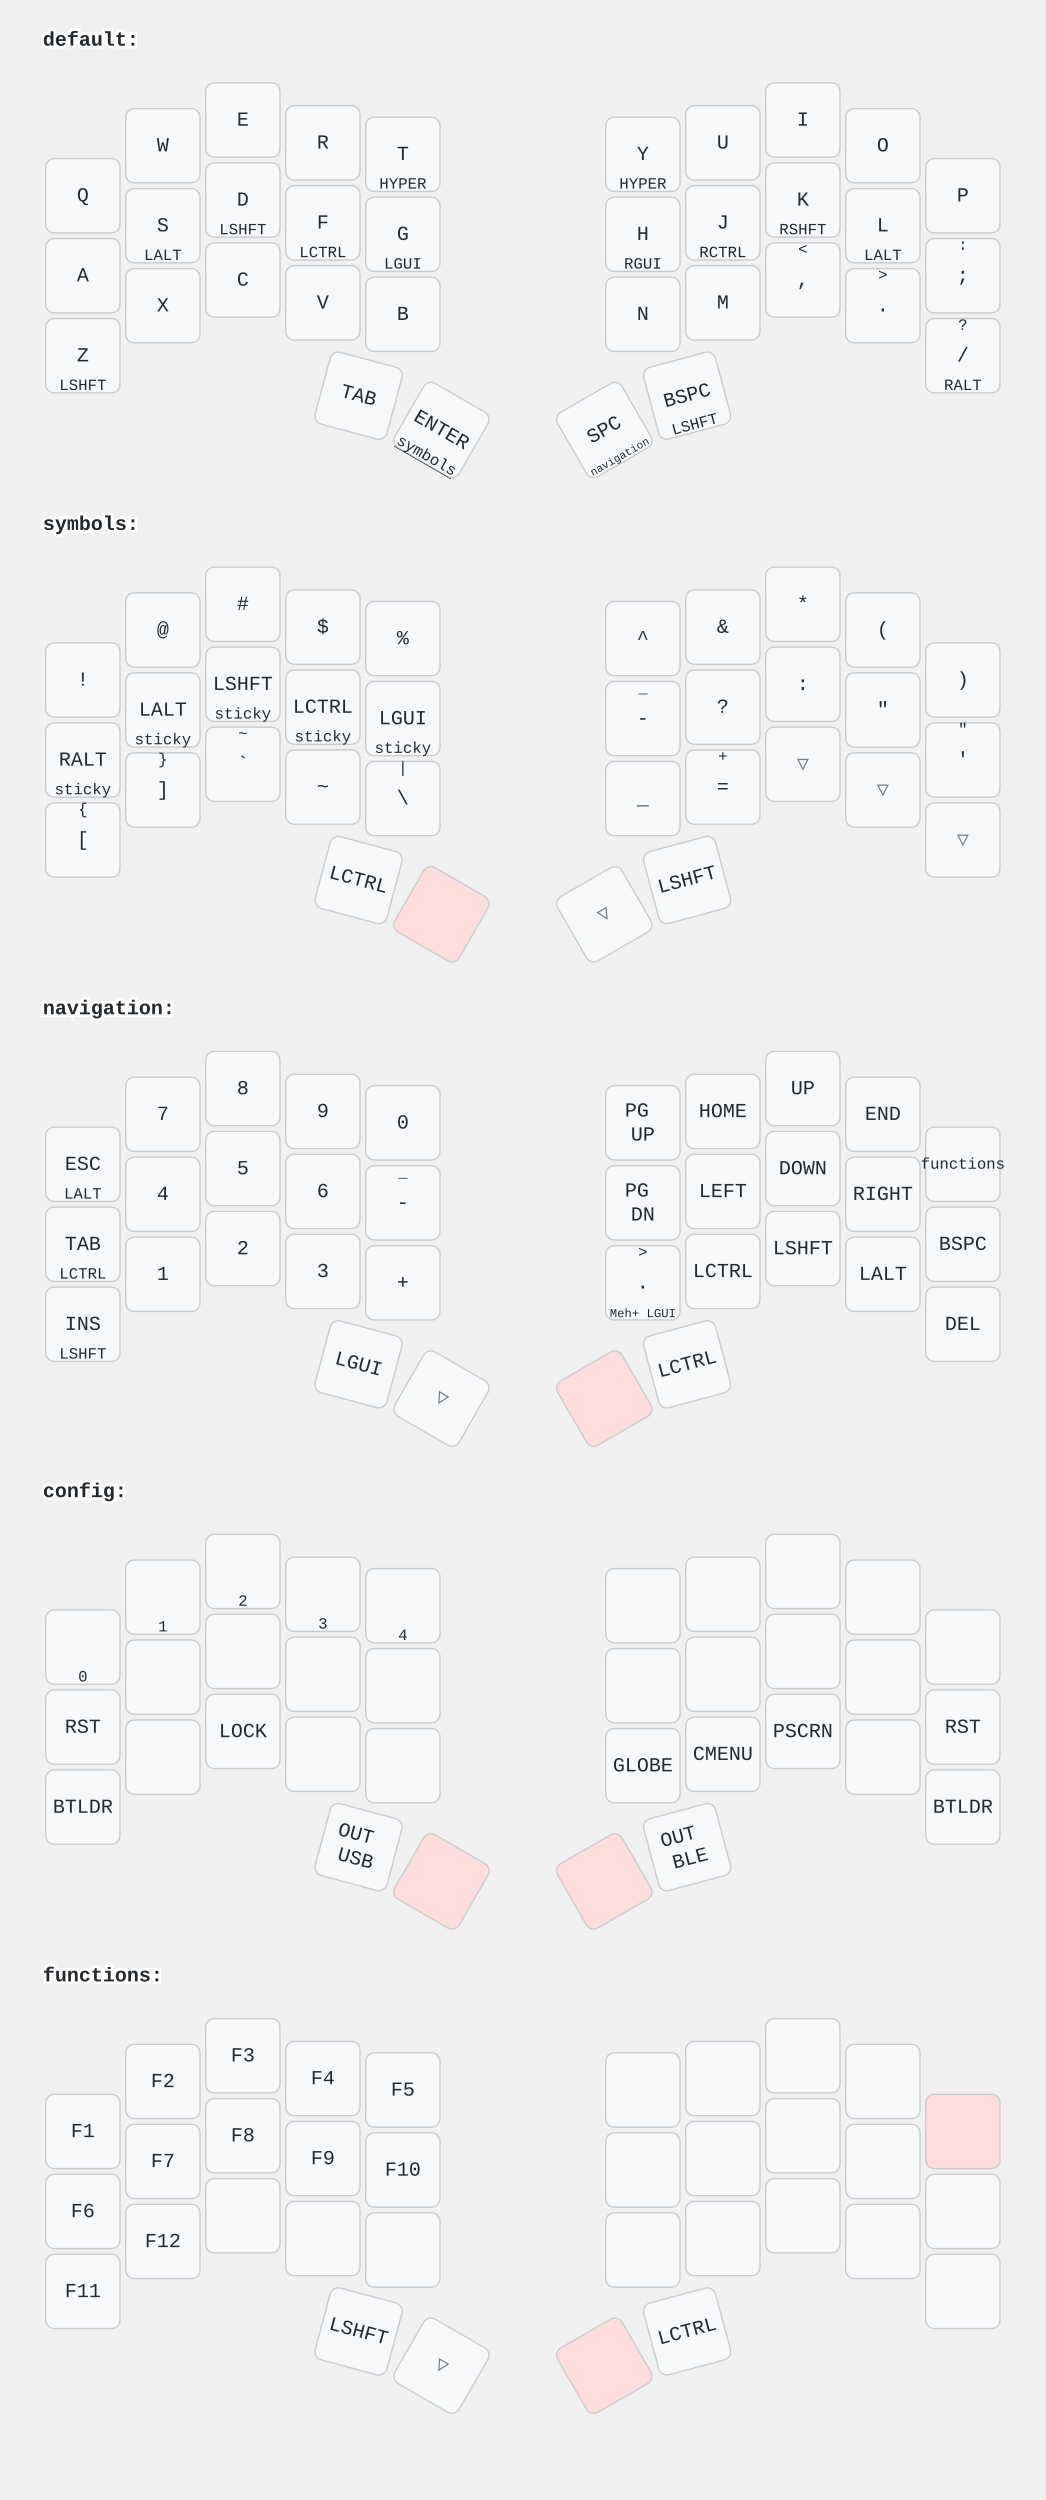
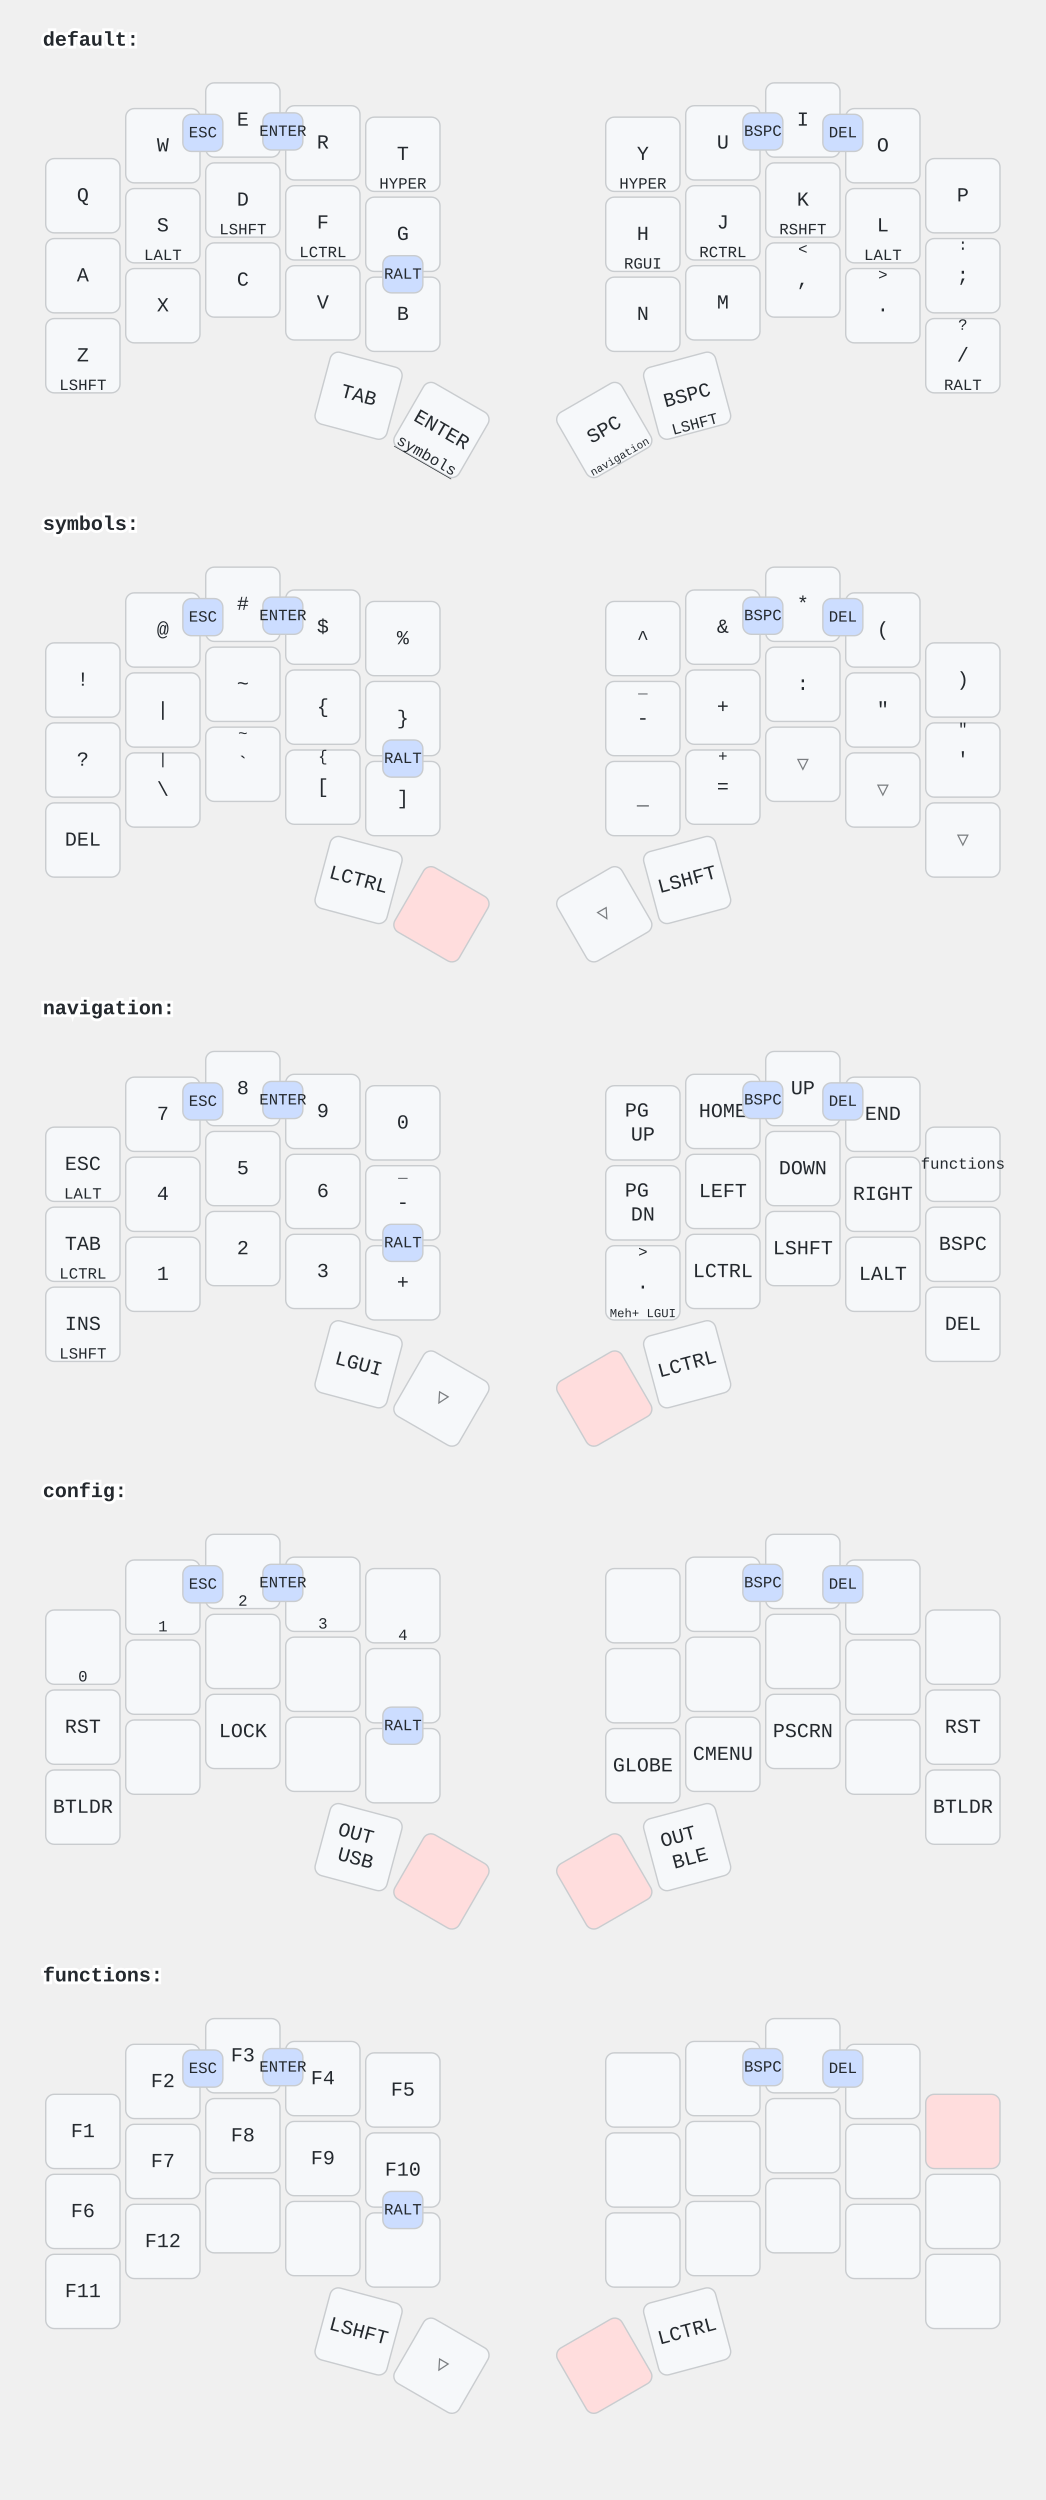
<svg xmlns="http://www.w3.org/2000/svg" xmlns:xlink="http://www.w3.org/1999/xlink" width="732" height="1750" viewBox="0 0 732 1750" class="keymap">
  <defs>/* start glyphs */
<svg id="mdi:bluetooth-connect">
      <svg id="mdi-bluetooth-connect" viewBox="0 0 24 24">
        <path d="M19,10L17,12L19,14L21,12M14.88,16.29L13,18.17V14.41M13,5.83L14.88,7.71L13,9.58M17.71,7.71L12,2H11V9.58L6.41,5L5,6.41L10.59,12L5,17.58L6.41,19L11,14.41V22H12L17.71,16.29L13.41,12M7,12L5,10L3,12L5,14L7,12Z" />
      </svg>
    </svg>
    <svg id="mdi:bluetooth-off">
      <svg id="mdi-bluetooth-off" viewBox="0 0 24 24">
        <path d="M13,5.83L14.88,7.71L13.28,9.31L14.69,10.72L17.71,7.7L12,2H11V7.03L13,9.03M5.41,4L4,5.41L10.59,12L5,17.59L6.41,19L11,14.41V22H12L16.29,17.71L18.59,20L20,18.59M13,18.17V14.41L14.88,16.29" />
      </svg>
    </svg>
    <svg id="mdi:brightness-5">
      <svg id="mdi-brightness-5" viewBox="0 0 24 24">
        <path d="M12,18A6,6 0 0,1 6,12A6,6 0 0,1 12,6A6,6 0 0,1 18,12A6,6 0 0,1 12,18M20,15.31L23.31,12L20,8.69V4H15.31L12,0.69L8.69,4H4V8.69L0.69,12L4,15.31V20H8.69L12,23.31L15.31,20H20V15.31Z" />
      </svg>
    </svg>
    <svg id="mdi:brightness-7">
      <svg id="mdi-brightness-7" viewBox="0 0 24 24">
        <path d="M12,8A4,4 0 0,0 8,12A4,4 0 0,0 12,16A4,4 0 0,0 16,12A4,4 0 0,0 12,8M12,18A6,6 0 0,1 6,12A6,6 0 0,1 12,6A6,6 0 0,1 18,12A6,6 0 0,1 12,18M20,8.69V4H15.31L12,0.69L8.69,4H4V8.69L0.69,12L4,15.31V20H8.69L12,23.31L15.31,20H20V15.31L23.31,12L20,8.69Z" />
      </svg>
    </svg>
    <svg id="mdi:play-pause">
      <svg id="mdi-play-pause" viewBox="0 0 24 24">
        <path d="M3,5V19L11,12M13,19H16V5H13M18,5V19H21V5" />
      </svg>
    </svg>
    <svg id="mdi:skip-next">
      <svg id="mdi-skip-next" viewBox="0 0 24 24">
        <path d="M16,18H18V6H16M6,18L14.5,12L6,6V18Z" />
      </svg>
    </svg>
    <svg id="mdi:skip-previous">
      <svg id="mdi-skip-previous" viewBox="0 0 24 24">
        <path d="M6,18V6H8V18H6M9.5,12L18,6V18L9.5,12Z" />
      </svg>
    </svg>
    <svg id="mdi:volume-high">
      <svg id="mdi-volume-high" viewBox="0 0 24 24">
        <path d="M14,3.23V5.29C16.89,6.15 19,8.83 19,12C19,15.17 16.89,17.84 14,18.7V20.77C18,19.86 21,16.28 21,12C21,7.72 18,4.14 14,3.23M16.5,12C16.5,10.23 15.5,8.71 14,7.97V16C15.5,15.29 16.5,13.76 16.5,12M3,9V15H7L12,20V4L7,9H3Z" />
      </svg>
    </svg>
    <svg id="mdi:volume-low">
      <svg id="mdi-volume-low" viewBox="0 0 24 24">
        <path d="M7,9V15H11L16,20V4L11,9H7Z" />
      </svg>
    </svg>
    <svg id="mdi:volume-off">
      <svg id="mdi-volume-off" viewBox="0 0 24 24">
        <path d="M12,4L9.91,6.09L12,8.18M4.27,3L3,4.27L7.73,9H3V15H7L12,20V13.27L16.25,17.53C15.58,18.04 14.83,18.46 14,18.7V20.77C15.38,20.45 16.63,19.82 17.68,18.96L19.73,21L21,19.73L12,10.73M19,12C19,12.94 18.8,13.82 18.46,14.64L19.97,16.15C20.62,14.91 21,13.5 21,12C21,7.72 18,4.14 14,3.23V5.29C16.89,6.15 19,8.83 19,12M16.5,12C16.5,10.23 15.5,8.71 14,7.97V10.18L16.45,12.63C16.5,12.43 16.5,12.21 16.5,12Z" />
      </svg>
    </svg>
  </defs>/* end glyphs */
<style>/* inherit to force styles through use tags */
svg path {
    fill: inherit;
}

/* font and background color specifications */
svg.keymap {
    font-family: SFMono-Regular,Consolas,Liberation Mono,Menlo,monospace;
    font-size: 14px;
    font-kerning: normal;
    text-rendering: optimizeLegibility;
    fill: #24292e;
}

/* default key styling */
rect.key {
    fill: #f6f8fa;
}

rect.key, rect.combo {
    stroke: #c9cccf;
    stroke-width: 1;
}

/* default key side styling, only used is draw_key_sides is set */
rect.side {
    filter: brightness(90%);
}

/* color accent for combo boxes */
rect.combo, rect.combo-separate {
    fill: #cdf;
}

/* color accent for held keys */
rect.held, rect.combo.held {
    fill: #fdd;
}

/* color accent for ghost (optional) keys */
rect.ghost, rect.combo.ghost {
    stroke-dasharray: 4, 4;
    stroke-width: 2;
}

text {
    text-anchor: middle;
    dominant-baseline: middle;
}

/* styling for layer labels */
text.label {
    font-weight: bold;
    text-anchor: start;
    stroke: white;
    stroke-width: 4;
    paint-order: stroke;
}

/* styling for optional footer */
text.footer {
    text-anchor: end;
    dominant-baseline: auto;
    stroke: white;
    stroke-width: 4;
    paint-order: stroke;
}

/* styling for combo tap, and key hold/shifted label text */
text.combo, text.hold, text.shifted {
    font-size: 11px;
}

text.hold {
    text-anchor: middle;
    dominant-baseline: auto;
}

text.shifted {
    text-anchor: middle;
    dominant-baseline: hanging;
}

text.layer-activator {
    text-decoration: underline;
}

/* styling for hold/shifted label text in combo box */
text.combo.hold, text.combo.shifted {
    font-size: 8px;
}

/* lighter symbol for transparent keys */
text.trans {
    fill: #7b7e81;
}

/* styling for combo dendrons */
path.combo {
    stroke-width: 1;
    stroke: gray;
    fill: none;
}

/* Start Tabler Icons Cleanup */
/* cannot use height/width with glyphs */
.icon-tabler &gt; path {
    fill: inherit;
    stroke: inherit;
    stroke-width: 2;
}
/* hide tabler's default box */
.icon-tabler &gt; path[stroke="none"][fill="none"] {
    visibility: hidden;
}
/* End Tabler Icons Cleanup */
</style>
  <g transform="translate(30, 0)" class="layer-default">
    <text x="0" y="28" class="label" id="default">default:</text>
    <g transform="translate(0, 56)">
      <g transform="translate(28, 81)" class="key keypos-0">
        <rect rx="6" ry="6" x="-26" y="-26" width="52" height="52" class="key" />
        <text x="0" y="0" class="key tap">Q</text>
      </g>
      <g transform="translate(84, 46)" class="key keypos-1">
        <rect rx="6" ry="6" x="-26" y="-26" width="52" height="52" class="key" />
        <text x="0" y="0" class="key tap">W</text>
      </g>
      <g transform="translate(140, 28)" class="key keypos-2">
        <rect rx="6" ry="6" x="-26" y="-26" width="52" height="52" class="key" />
        <text x="0" y="0" class="key tap">E</text>
      </g>
      <g transform="translate(196, 44)" class="key keypos-3">
        <rect rx="6" ry="6" x="-26" y="-26" width="52" height="52" class="key" />
        <text x="0" y="0" class="key tap">R</text>
      </g>
      <g transform="translate(252, 52)" class="key keypos-4">
        <rect rx="6" ry="6" x="-26" y="-26" width="52" height="52" class="key" />
        <text x="0" y="0" class="key tap">T</text>
        <text x="0" y="24" class="key hold">HYPER</text>
      </g>
      <g transform="translate(420, 52)" class="key keypos-5">
        <rect rx="6" ry="6" x="-26" y="-26" width="52" height="52" class="key" />
        <text x="0" y="0" class="key tap">Y</text>
        <text x="0" y="24" class="key hold">HYPER</text>
      </g>
      <g transform="translate(476, 44)" class="key keypos-6">
        <rect rx="6" ry="6" x="-26" y="-26" width="52" height="52" class="key" />
        <text x="0" y="0" class="key tap">U</text>
      </g>
      <g transform="translate(532, 28)" class="key keypos-7">
        <rect rx="6" ry="6" x="-26" y="-26" width="52" height="52" class="key" />
        <text x="0" y="0" class="key tap">I</text>
      </g>
      <g transform="translate(588, 46)" class="key keypos-8">
        <rect rx="6" ry="6" x="-26" y="-26" width="52" height="52" class="key" />
        <text x="0" y="0" class="key tap">O</text>
      </g>
      <g transform="translate(644, 81)" class="key keypos-9">
        <rect rx="6" ry="6" x="-26" y="-26" width="52" height="52" class="key" />
        <text x="0" y="0" class="key tap">P</text>
      </g>
      <g transform="translate(28, 137)" class="key keypos-10">
        <rect rx="6" ry="6" x="-26" y="-26" width="52" height="52" class="key" />
        <text x="0" y="0" class="key tap">A</text>
      </g>
      <g transform="translate(84, 102)" class="key keypos-11">
        <rect rx="6" ry="6" x="-26" y="-26" width="52" height="52" class="key" />
        <text x="0" y="0" class="key tap">S</text>
        <text x="0" y="24" class="key hold">LALT</text>
      </g>
      <g transform="translate(140, 84)" class="key keypos-12">
        <rect rx="6" ry="6" x="-26" y="-26" width="52" height="52" class="key" />
        <text x="0" y="0" class="key tap">D</text>
        <text x="0" y="24" class="key hold">LSHFT</text>
      </g>
      <g transform="translate(196, 100)" class="key keypos-13">
        <rect rx="6" ry="6" x="-26" y="-26" width="52" height="52" class="key" />
        <text x="0" y="0" class="key tap">F</text>
        <text x="0" y="24" class="key hold">LCTRL</text>
      </g>
      <g transform="translate(252, 108)" class="key keypos-14">
        <rect rx="6" ry="6" x="-26" y="-26" width="52" height="52" class="key" />
        <text x="0" y="0" class="key tap">G</text>
        <text x="0" y="24" class="key hold">LGUI</text>
      </g>
      <g transform="translate(420, 108)" class="key keypos-15">
        <rect rx="6" ry="6" x="-26" y="-26" width="52" height="52" class="key" />
        <text x="0" y="0" class="key tap">H</text>
        <text x="0" y="24" class="key hold">RGUI</text>
      </g>
      <g transform="translate(476, 100)" class="key keypos-16">
        <rect rx="6" ry="6" x="-26" y="-26" width="52" height="52" class="key" />
        <text x="0" y="0" class="key tap">J</text>
        <text x="0" y="24" class="key hold">RCTRL</text>
      </g>
      <g transform="translate(532, 84)" class="key keypos-17">
        <rect rx="6" ry="6" x="-26" y="-26" width="52" height="52" class="key" />
        <text x="0" y="0" class="key tap">K</text>
        <text x="0" y="24" class="key hold">RSHFT</text>
      </g>
      <g transform="translate(588, 102)" class="key keypos-18">
        <rect rx="6" ry="6" x="-26" y="-26" width="52" height="52" class="key" />
        <text x="0" y="0" class="key tap">L</text>
        <text x="0" y="24" class="key hold">LALT</text>
      </g>
      <g transform="translate(644, 137)" class="key keypos-19">
        <rect rx="6" ry="6" x="-26" y="-26" width="52" height="52" class="key" />
        <text x="0" y="0" class="key tap">;</text>
        <text x="0" y="-24" class="key shifted">:</text>
      </g>
      <g transform="translate(28, 193)" class="key keypos-20">
        <rect rx="6" ry="6" x="-26" y="-26" width="52" height="52" class="key" />
        <text x="0" y="0" class="key tap">Z</text>
        <text x="0" y="24" class="key hold">LSHFT</text>
      </g>
      <g transform="translate(84, 158)" class="key keypos-21">
        <rect rx="6" ry="6" x="-26" y="-26" width="52" height="52" class="key" />
        <text x="0" y="0" class="key tap">X</text>
      </g>
      <g transform="translate(140, 140)" class="key keypos-22">
        <rect rx="6" ry="6" x="-26" y="-26" width="52" height="52" class="key" />
        <text x="0" y="0" class="key tap">C</text>
      </g>
      <g transform="translate(196, 156)" class="key keypos-23">
        <rect rx="6" ry="6" x="-26" y="-26" width="52" height="52" class="key" />
        <text x="0" y="0" class="key tap">V</text>
      </g>
      <g transform="translate(252, 164)" class="key keypos-24">
        <rect rx="6" ry="6" x="-26" y="-26" width="52" height="52" class="key" />
        <text x="0" y="0" class="key tap">B</text>
      </g>
      <g transform="translate(420, 164)" class="key keypos-25">
        <rect rx="6" ry="6" x="-26" y="-26" width="52" height="52" class="key" />
        <text x="0" y="0" class="key tap">N</text>
      </g>
      <g transform="translate(476, 156)" class="key keypos-26">
        <rect rx="6" ry="6" x="-26" y="-26" width="52" height="52" class="key" />
        <text x="0" y="0" class="key tap">M</text>
      </g>
      <g transform="translate(532, 140)" class="key keypos-27">
        <rect rx="6" ry="6" x="-26" y="-26" width="52" height="52" class="key" />
        <text x="0" y="0" class="key tap">,</text>
        <text x="0" y="-24" class="key shifted">&lt;</text>
      </g>
      <g transform="translate(588, 158)" class="key keypos-28">
        <rect rx="6" ry="6" x="-26" y="-26" width="52" height="52" class="key" />
        <text x="0" y="0" class="key tap">.</text>
        <text x="0" y="-24" class="key shifted">&gt;</text>
      </g>
      <g transform="translate(644, 193)" class="key keypos-29">
        <rect rx="6" ry="6" x="-26" y="-26" width="52" height="52" class="key" />
        <text x="0" y="0" class="key tap">/</text>
        <text x="0" y="24" class="key hold">RALT</text>
        <text x="0" y="-24" class="key shifted">?</text>
      </g>
      <g transform="translate(221, 221) rotate(15.0)" class="key keypos-30">
        <rect rx="6" ry="6" x="-26" y="-26" width="52" height="52" class="key" />
        <text x="0" y="0" class="key tap">TAB</text>
      </g>
      <g transform="translate(279, 245) rotate(30.0)" class="key keypos-31">
        <rect rx="6" ry="6" x="-26" y="-26" width="52" height="52" class="key" />
        <text x="0" y="0" class="key tap">ENTER</text>
        <a href="#symbols">
          <text x="0" y="24" class="key hold layer-activator">symbols</text>
        </a>
      </g>
      <g transform="translate(393, 245) rotate(-30.0)" class="key keypos-32">
        <rect rx="6" ry="6" x="-26" y="-26" width="52" height="52" class="key" />
        <text x="0" y="0" class="key tap">SPC</text>
        <a href="#navigation">
          <text x="0" y="24" class="key hold layer-activator">
            <tspan style="font-size: 70%">navigation</tspan>
          </text>
        </a>
      </g>
      <g transform="translate(451, 221) rotate(-15.0)" class="key keypos-33">
        <rect rx="6" ry="6" x="-26" y="-26" width="52" height="52" class="key" />
        <text x="0" y="0" class="key tap">BSPC</text>
        <text x="0" y="24" class="key hold">LSHFT</text>
      </g>
+       <g class="combo combopos-0">
+         <rect rx="6" ry="6" x="98" y="24" width="28" height="26" class="combo" />
+         <text x="112" y="37" class="combo tap">ESC</text>
+       </g>
+       <g class="combo combopos-1">
+         <rect rx="6" ry="6" x="154" y="23" width="28" height="26" class="combo" />
+         <text x="168" y="36" class="combo tap">ENTER</text>
+       </g>
+       <g class="combo combopos-2">
+         <rect rx="6" ry="6" x="490" y="23" width="28" height="26" class="combo" />
+         <text x="504" y="36" class="combo tap">BSPC</text>
+       </g>
+       <g class="combo combopos-3">
+         <rect rx="6" ry="6" x="546" y="24" width="28" height="26" class="combo" />
+         <text x="560" y="37" class="combo tap">DEL</text>
+       </g>
+       <g class="combo combopos-4">
+         <rect rx="6" ry="6" x="238" y="123" width="28" height="26" class="combo" />
+         <text x="252" y="136" class="combo tap">RALT</text>
+       </g>
    </g>
  </g>
  <g transform="translate(30, 339)" class="layer-symbols">
    <text x="0" y="28" class="label" id="symbols">symbols:</text>
    <g transform="translate(0, 56)">
      <g transform="translate(28, 81)" class="key keypos-0">
        <rect rx="6" ry="6" x="-26" y="-26" width="52" height="52" class="key" />
        <text x="0" y="0" class="key tap">!</text>
      </g>
      <g transform="translate(84, 46)" class="key keypos-1">
        <rect rx="6" ry="6" x="-26" y="-26" width="52" height="52" class="key" />
        <text x="0" y="0" class="key tap">@</text>
      </g>
      <g transform="translate(140, 28)" class="key keypos-2">
        <rect rx="6" ry="6" x="-26" y="-26" width="52" height="52" class="key" />
        <text x="0" y="0" class="key tap">#</text>
      </g>
      <g transform="translate(196, 44)" class="key keypos-3">
        <rect rx="6" ry="6" x="-26" y="-26" width="52" height="52" class="key" />
        <text x="0" y="0" class="key tap">$</text>
      </g>
      <g transform="translate(252, 52)" class="key keypos-4">
        <rect rx="6" ry="6" x="-26" y="-26" width="52" height="52" class="key" />
        <text x="0" y="0" class="key tap">%</text>
      </g>
      <g transform="translate(420, 52)" class="key keypos-5">
        <rect rx="6" ry="6" x="-26" y="-26" width="52" height="52" class="key" />
        <text x="0" y="0" class="key tap">^</text>
      </g>
      <g transform="translate(476, 44)" class="key keypos-6">
        <rect rx="6" ry="6" x="-26" y="-26" width="52" height="52" class="key" />
        <text x="0" y="0" class="key tap">&amp;</text>
      </g>
      <g transform="translate(532, 28)" class="key keypos-7">
        <rect rx="6" ry="6" x="-26" y="-26" width="52" height="52" class="key" />
        <text x="0" y="0" class="key tap">*</text>
      </g>
      <g transform="translate(588, 46)" class="key keypos-8">
        <rect rx="6" ry="6" x="-26" y="-26" width="52" height="52" class="key" />
        <text x="0" y="0" class="key tap">(</text>
      </g>
      <g transform="translate(644, 81)" class="key keypos-9">
        <rect rx="6" ry="6" x="-26" y="-26" width="52" height="52" class="key" />
        <text x="0" y="0" class="key tap">)</text>
      </g>
      <g transform="translate(28, 137)" class="key keypos-10">
        <rect rx="6" ry="6" x="-26" y="-26" width="52" height="52" class="key" />
-         <text x="0" y="0" class="key tap">RALT</text>
-         <text x="0" y="24" class="key hold">sticky</text>
+         <text x="0" y="0" class="key tap">?</text>
      </g>
      <g transform="translate(84, 102)" class="key keypos-11">
        <rect rx="6" ry="6" x="-26" y="-26" width="52" height="52" class="key" />
-         <text x="0" y="0" class="key tap">LALT</text>
-         <text x="0" y="24" class="key hold">sticky</text>
+         <text x="0" y="0" class="key tap">|</text>
      </g>
      <g transform="translate(140, 84)" class="key keypos-12">
        <rect rx="6" ry="6" x="-26" y="-26" width="52" height="52" class="key" />
-         <text x="0" y="0" class="key tap">LSHFT</text>
-         <text x="0" y="24" class="key hold">sticky</text>
+         <text x="0" y="0" class="key tap">~</text>
      </g>
      <g transform="translate(196, 100)" class="key keypos-13">
        <rect rx="6" ry="6" x="-26" y="-26" width="52" height="52" class="key" />
-         <text x="0" y="0" class="key tap">LCTRL</text>
-         <text x="0" y="24" class="key hold">sticky</text>
+         <text x="0" y="0" class="key tap">{</text>
      </g>
      <g transform="translate(252, 108)" class="key keypos-14">
        <rect rx="6" ry="6" x="-26" y="-26" width="52" height="52" class="key" />
-         <text x="0" y="0" class="key tap">LGUI</text>
-         <text x="0" y="24" class="key hold">sticky</text>
+         <text x="0" y="0" class="key tap">}</text>
      </g>
      <g transform="translate(420, 108)" class="key keypos-15">
        <rect rx="6" ry="6" x="-26" y="-26" width="52" height="52" class="key" />
        <text x="0" y="0" class="key tap">-</text>
        <text x="0" y="-24" class="key shifted">_</text>
      </g>
      <g transform="translate(476, 100)" class="key keypos-16">
        <rect rx="6" ry="6" x="-26" y="-26" width="52" height="52" class="key" />
-         <text x="0" y="0" class="key tap">?</text>
+         <text x="0" y="0" class="key tap">+</text>
      </g>
      <g transform="translate(532, 84)" class="key keypos-17">
        <rect rx="6" ry="6" x="-26" y="-26" width="52" height="52" class="key" />
        <text x="0" y="0" class="key tap">:</text>
      </g>
      <g transform="translate(588, 102)" class="key keypos-18">
        <rect rx="6" ry="6" x="-26" y="-26" width="52" height="52" class="key" />
        <text x="0" y="0" class="key tap">"</text>
      </g>
      <g transform="translate(644, 137)" class="key keypos-19">
        <rect rx="6" ry="6" x="-26" y="-26" width="52" height="52" class="key" />
        <text x="0" y="0" class="key tap">'</text>
        <text x="0" y="-24" class="key shifted">"</text>
      </g>
      <g transform="translate(28, 193)" class="key keypos-20">
        <rect rx="6" ry="6" x="-26" y="-26" width="52" height="52" class="key" />
+         <text x="0" y="0" class="key tap">DEL</text>
+       </g>
+       <g transform="translate(84, 158)" class="key keypos-21">
+         <rect rx="6" ry="6" x="-26" y="-26" width="52" height="52" class="key" />
+         <text x="0" y="0" class="key tap">\</text>
+         <text x="0" y="-24" class="key shifted">|</text>
+       </g>
+       <g transform="translate(140, 140)" class="key keypos-22">
+         <rect rx="6" ry="6" x="-26" y="-26" width="52" height="52" class="key" />
+         <text x="0" y="0" class="key tap">`</text>
+         <text x="0" y="-24" class="key shifted">~</text>
+       </g>
+       <g transform="translate(196, 156)" class="key keypos-23">
+         <rect rx="6" ry="6" x="-26" y="-26" width="52" height="52" class="key" />
        <text x="0" y="0" class="key tap">[</text>
        <text x="0" y="-24" class="key shifted">{</text>
      </g>
-       <g transform="translate(84, 158)" class="key keypos-21">
+       <g transform="translate(252, 164)" class="key keypos-24">
        <rect rx="6" ry="6" x="-26" y="-26" width="52" height="52" class="key" />
        <text x="0" y="0" class="key tap">]</text>
        <text x="0" y="-24" class="key shifted">}</text>
-       </g>
-       <g transform="translate(140, 140)" class="key keypos-22">
-         <rect rx="6" ry="6" x="-26" y="-26" width="52" height="52" class="key" />
-         <text x="0" y="0" class="key tap">`</text>
-         <text x="0" y="-24" class="key shifted">~</text>
-       </g>
-       <g transform="translate(196, 156)" class="key keypos-23">
-         <rect rx="6" ry="6" x="-26" y="-26" width="52" height="52" class="key" />
-         <text x="0" y="0" class="key tap">~</text>
-       </g>
-       <g transform="translate(252, 164)" class="key keypos-24">
-         <rect rx="6" ry="6" x="-26" y="-26" width="52" height="52" class="key" />
-         <text x="0" y="0" class="key tap">\</text>
-         <text x="0" y="-24" class="key shifted">|</text>
      </g>
      <g transform="translate(420, 164)" class="key keypos-25">
        <rect rx="6" ry="6" x="-26" y="-26" width="52" height="52" class="key" />
        <text x="0" y="0" class="key tap">_</text>
      </g>
      <g transform="translate(476, 156)" class="key keypos-26">
        <rect rx="6" ry="6" x="-26" y="-26" width="52" height="52" class="key" />
        <text x="0" y="0" class="key tap">=</text>
        <text x="0" y="-24" class="key shifted">+</text>
      </g>
      <g transform="translate(532, 140)" class="key trans keypos-27">
        <rect rx="6" ry="6" x="-26" y="-26" width="52" height="52" class="key trans" />
        <text x="0" y="0" class="key trans tap">▽</text>
      </g>
      <g transform="translate(588, 158)" class="key trans keypos-28">
        <rect rx="6" ry="6" x="-26" y="-26" width="52" height="52" class="key trans" />
        <text x="0" y="0" class="key trans tap">▽</text>
      </g>
      <g transform="translate(644, 193)" class="key trans keypos-29">
        <rect rx="6" ry="6" x="-26" y="-26" width="52" height="52" class="key trans" />
        <text x="0" y="0" class="key trans tap">▽</text>
      </g>
      <g transform="translate(221, 221) rotate(15.0)" class="key keypos-30">
        <rect rx="6" ry="6" x="-26" y="-26" width="52" height="52" class="key" />
        <text x="0" y="0" class="key tap">LCTRL</text>
      </g>
      <g transform="translate(279, 245) rotate(30.0)" class="key held keypos-31">
        <rect rx="6" ry="6" x="-26" y="-26" width="52" height="52" class="key held" />
      </g>
      <g transform="translate(393, 245) rotate(-30.0)" class="key trans keypos-32">
        <rect rx="6" ry="6" x="-26" y="-26" width="52" height="52" class="key trans" />
        <text x="0" y="0" class="key trans tap">▽</text>
      </g>
      <g transform="translate(451, 221) rotate(-15.0)" class="key keypos-33">
        <rect rx="6" ry="6" x="-26" y="-26" width="52" height="52" class="key" />
        <text x="0" y="0" class="key tap">LSHFT</text>
+       </g>
+       <g class="combo combopos-0">
+         <rect rx="6" ry="6" x="98" y="24" width="28" height="26" class="combo" />
+         <text x="112" y="37" class="combo tap">ESC</text>
+       </g>
+       <g class="combo combopos-1">
+         <rect rx="6" ry="6" x="154" y="23" width="28" height="26" class="combo" />
+         <text x="168" y="36" class="combo tap">ENTER</text>
+       </g>
+       <g class="combo combopos-2">
+         <rect rx="6" ry="6" x="490" y="23" width="28" height="26" class="combo" />
+         <text x="504" y="36" class="combo tap">BSPC</text>
+       </g>
+       <g class="combo combopos-3">
+         <rect rx="6" ry="6" x="546" y="24" width="28" height="26" class="combo" />
+         <text x="560" y="37" class="combo tap">DEL</text>
+       </g>
+       <g class="combo combopos-4">
+         <rect rx="6" ry="6" x="238" y="123" width="28" height="26" class="combo" />
+         <text x="252" y="136" class="combo tap">RALT</text>
      </g>
    </g>
  </g>
  <g transform="translate(30, 678)" class="layer-navigation">
    <text x="0" y="28" class="label" id="navigation">navigation:</text>
    <g transform="translate(0, 56)">
      <g transform="translate(28, 81)" class="key keypos-0">
        <rect rx="6" ry="6" x="-26" y="-26" width="52" height="52" class="key" />
        <text x="0" y="0" class="key tap">ESC</text>
        <text x="0" y="24" class="key hold">LALT</text>
      </g>
      <g transform="translate(84, 46)" class="key keypos-1">
        <rect rx="6" ry="6" x="-26" y="-26" width="52" height="52" class="key" />
        <text x="0" y="0" class="key tap">7</text>
      </g>
      <g transform="translate(140, 28)" class="key keypos-2">
        <rect rx="6" ry="6" x="-26" y="-26" width="52" height="52" class="key" />
        <text x="0" y="0" class="key tap">8</text>
      </g>
      <g transform="translate(196, 44)" class="key keypos-3">
        <rect rx="6" ry="6" x="-26" y="-26" width="52" height="52" class="key" />
        <text x="0" y="0" class="key tap">9</text>
      </g>
      <g transform="translate(252, 52)" class="key keypos-4">
        <rect rx="6" ry="6" x="-26" y="-26" width="52" height="52" class="key" />
        <text x="0" y="0" class="key tap">0</text>
      </g>
      <g transform="translate(420, 52)" class="key keypos-5">
        <rect rx="6" ry="6" x="-26" y="-26" width="52" height="52" class="key" />
        <text x="0" y="0" class="key tap">
          <tspan x="0" dy="-0.6em">PG</tspan>
          <tspan x="0" dy="1.2em">UP</tspan>
        </text>
      </g>
      <g transform="translate(476, 44)" class="key keypos-6">
        <rect rx="6" ry="6" x="-26" y="-26" width="52" height="52" class="key" />
        <text x="0" y="0" class="key tap">HOME</text>
      </g>
      <g transform="translate(532, 28)" class="key keypos-7">
        <rect rx="6" ry="6" x="-26" y="-26" width="52" height="52" class="key" />
        <text x="0" y="0" class="key tap">UP</text>
      </g>
      <g transform="translate(588, 46)" class="key keypos-8">
        <rect rx="6" ry="6" x="-26" y="-26" width="52" height="52" class="key" />
        <text x="0" y="0" class="key tap">END</text>
      </g>
      <g transform="translate(644, 81)" class="key keypos-9">
        <rect rx="6" ry="6" x="-26" y="-26" width="52" height="52" class="key" />
        <a href="#functions">
          <text x="0" y="0" class="key tap layer-activator">
            <tspan style="font-size: 78%">functions</tspan>
          </text>
        </a>
      </g>
      <g transform="translate(28, 137)" class="key keypos-10">
        <rect rx="6" ry="6" x="-26" y="-26" width="52" height="52" class="key" />
        <text x="0" y="0" class="key tap">TAB</text>
        <text x="0" y="24" class="key hold">LCTRL</text>
      </g>
      <g transform="translate(84, 102)" class="key keypos-11">
        <rect rx="6" ry="6" x="-26" y="-26" width="52" height="52" class="key" />
        <text x="0" y="0" class="key tap">4</text>
      </g>
      <g transform="translate(140, 84)" class="key keypos-12">
        <rect rx="6" ry="6" x="-26" y="-26" width="52" height="52" class="key" />
        <text x="0" y="0" class="key tap">5</text>
      </g>
      <g transform="translate(196, 100)" class="key keypos-13">
        <rect rx="6" ry="6" x="-26" y="-26" width="52" height="52" class="key" />
        <text x="0" y="0" class="key tap">6</text>
      </g>
      <g transform="translate(252, 108)" class="key keypos-14">
        <rect rx="6" ry="6" x="-26" y="-26" width="52" height="52" class="key" />
        <text x="0" y="0" class="key tap">-</text>
        <text x="0" y="-24" class="key shifted">_</text>
      </g>
      <g transform="translate(420, 108)" class="key keypos-15">
        <rect rx="6" ry="6" x="-26" y="-26" width="52" height="52" class="key" />
        <text x="0" y="0" class="key tap">
          <tspan x="0" dy="-0.6em">PG</tspan>
          <tspan x="0" dy="1.2em">DN</tspan>
        </text>
      </g>
      <g transform="translate(476, 100)" class="key keypos-16">
        <rect rx="6" ry="6" x="-26" y="-26" width="52" height="52" class="key" />
        <text x="0" y="0" class="key tap">LEFT</text>
      </g>
      <g transform="translate(532, 84)" class="key keypos-17">
        <rect rx="6" ry="6" x="-26" y="-26" width="52" height="52" class="key" />
        <text x="0" y="0" class="key tap">DOWN</text>
      </g>
      <g transform="translate(588, 102)" class="key keypos-18">
        <rect rx="6" ry="6" x="-26" y="-26" width="52" height="52" class="key" />
        <text x="0" y="0" class="key tap">RIGHT</text>
      </g>
      <g transform="translate(644, 137)" class="key keypos-19">
        <rect rx="6" ry="6" x="-26" y="-26" width="52" height="52" class="key" />
        <text x="0" y="0" class="key tap">BSPC</text>
      </g>
      <g transform="translate(28, 193)" class="key keypos-20">
        <rect rx="6" ry="6" x="-26" y="-26" width="52" height="52" class="key" />
        <text x="0" y="0" class="key tap">INS</text>
        <text x="0" y="24" class="key hold">LSHFT</text>
      </g>
      <g transform="translate(84, 158)" class="key keypos-21">
        <rect rx="6" ry="6" x="-26" y="-26" width="52" height="52" class="key" />
        <text x="0" y="0" class="key tap">1</text>
      </g>
      <g transform="translate(140, 140)" class="key keypos-22">
        <rect rx="6" ry="6" x="-26" y="-26" width="52" height="52" class="key" />
        <text x="0" y="0" class="key tap">2</text>
      </g>
      <g transform="translate(196, 156)" class="key keypos-23">
        <rect rx="6" ry="6" x="-26" y="-26" width="52" height="52" class="key" />
        <text x="0" y="0" class="key tap">3</text>
      </g>
      <g transform="translate(252, 164)" class="key keypos-24">
        <rect rx="6" ry="6" x="-26" y="-26" width="52" height="52" class="key" />
        <text x="0" y="0" class="key tap">+</text>
      </g>
      <g transform="translate(420, 164)" class="key keypos-25">
        <rect rx="6" ry="6" x="-26" y="-26" width="52" height="52" class="key" />
        <text x="0" y="0" class="key tap">.</text>
        <text x="0" y="24" class="key hold">
          <tspan style="font-size: 78%">Meh+ LGUI</tspan>
        </text>
        <text x="0" y="-24" class="key shifted">&gt;</text>
      </g>
      <g transform="translate(476, 156)" class="key keypos-26">
        <rect rx="6" ry="6" x="-26" y="-26" width="52" height="52" class="key" />
        <text x="0" y="0" class="key tap">LCTRL</text>
      </g>
      <g transform="translate(532, 140)" class="key keypos-27">
        <rect rx="6" ry="6" x="-26" y="-26" width="52" height="52" class="key" />
        <text x="0" y="0" class="key tap">LSHFT</text>
      </g>
      <g transform="translate(588, 158)" class="key keypos-28">
        <rect rx="6" ry="6" x="-26" y="-26" width="52" height="52" class="key" />
        <text x="0" y="0" class="key tap">LALT</text>
      </g>
      <g transform="translate(644, 193)" class="key keypos-29">
        <rect rx="6" ry="6" x="-26" y="-26" width="52" height="52" class="key" />
        <text x="0" y="0" class="key tap">DEL</text>
      </g>
      <g transform="translate(221, 221) rotate(15.0)" class="key keypos-30">
        <rect rx="6" ry="6" x="-26" y="-26" width="52" height="52" class="key" />
        <text x="0" y="0" class="key tap">LGUI</text>
      </g>
      <g transform="translate(279, 245) rotate(30.0)" class="key trans keypos-31">
        <rect rx="6" ry="6" x="-26" y="-26" width="52" height="52" class="key trans" />
        <text x="0" y="0" class="key trans tap">▽</text>
      </g>
      <g transform="translate(393, 245) rotate(-30.0)" class="key held keypos-32">
        <rect rx="6" ry="6" x="-26" y="-26" width="52" height="52" class="key held" />
      </g>
      <g transform="translate(451, 221) rotate(-15.0)" class="key keypos-33">
        <rect rx="6" ry="6" x="-26" y="-26" width="52" height="52" class="key" />
        <text x="0" y="0" class="key tap">LCTRL</text>
      </g>
+       <g class="combo combopos-0">
+         <rect rx="6" ry="6" x="98" y="24" width="28" height="26" class="combo" />
+         <text x="112" y="37" class="combo tap">ESC</text>
+       </g>
+       <g class="combo combopos-1">
+         <rect rx="6" ry="6" x="154" y="23" width="28" height="26" class="combo" />
+         <text x="168" y="36" class="combo tap">ENTER</text>
+       </g>
+       <g class="combo combopos-2">
+         <rect rx="6" ry="6" x="490" y="23" width="28" height="26" class="combo" />
+         <text x="504" y="36" class="combo tap">BSPC</text>
+       </g>
+       <g class="combo combopos-3">
+         <rect rx="6" ry="6" x="546" y="24" width="28" height="26" class="combo" />
+         <text x="560" y="37" class="combo tap">DEL</text>
+       </g>
+       <g class="combo combopos-4">
+         <rect rx="6" ry="6" x="238" y="123" width="28" height="26" class="combo" />
+         <text x="252" y="136" class="combo tap">RALT</text>
+       </g>
    </g>
  </g>
  <g transform="translate(30, 1016)" class="layer-config">
    <text x="0" y="28" class="label" id="config">config:</text>
    <g transform="translate(0, 56)">
      <g transform="translate(28, 81)" class="key keypos-0">
        <rect rx="6" ry="6" x="-26" y="-26" width="52" height="52" class="key" />
        <use href="#mdi:bluetooth-connect" xlink:href="#mdi:bluetooth-connect" x="-7" y="-7" height="14" width="14.0" class="key tap glyph mdi:bluetooth-connect" />
        <text x="0" y="24" class="key hold">0</text>
      </g>
      <g transform="translate(84, 46)" class="key keypos-1">
        <rect rx="6" ry="6" x="-26" y="-26" width="52" height="52" class="key" />
        <use href="#mdi:bluetooth-connect" xlink:href="#mdi:bluetooth-connect" x="-7" y="-7" height="14" width="14.0" class="key tap glyph mdi:bluetooth-connect" />
        <text x="0" y="24" class="key hold">1</text>
      </g>
      <g transform="translate(140, 28)" class="key keypos-2">
        <rect rx="6" ry="6" x="-26" y="-26" width="52" height="52" class="key" />
        <use href="#mdi:bluetooth-connect" xlink:href="#mdi:bluetooth-connect" x="-7" y="-7" height="14" width="14.0" class="key tap glyph mdi:bluetooth-connect" />
        <text x="0" y="24" class="key hold">2</text>
      </g>
      <g transform="translate(196, 44)" class="key keypos-3">
        <rect rx="6" ry="6" x="-26" y="-26" width="52" height="52" class="key" />
        <use href="#mdi:bluetooth-connect" xlink:href="#mdi:bluetooth-connect" x="-7" y="-7" height="14" width="14.0" class="key tap glyph mdi:bluetooth-connect" />
        <text x="0" y="24" class="key hold">3</text>
      </g>
      <g transform="translate(252, 52)" class="key keypos-4">
        <rect rx="6" ry="6" x="-26" y="-26" width="52" height="52" class="key" />
        <use href="#mdi:bluetooth-connect" xlink:href="#mdi:bluetooth-connect" x="-7" y="-7" height="14" width="14.0" class="key tap glyph mdi:bluetooth-connect" />
        <text x="0" y="24" class="key hold">4</text>
      </g>
      <g transform="translate(420, 52)" class="key keypos-5">
        <rect rx="6" ry="6" x="-26" y="-26" width="52" height="52" class="key" />
        <use href="#mdi:volume-low" xlink:href="#mdi:volume-low" x="-7" y="-7" height="14" width="14.0" class="key tap glyph mdi:volume-low" />
      </g>
      <g transform="translate(476, 44)" class="key keypos-6">
        <rect rx="6" ry="6" x="-26" y="-26" width="52" height="52" class="key" />
        <use href="#mdi:volume-off" xlink:href="#mdi:volume-off" x="-7" y="-7" height="14" width="14.0" class="key tap glyph mdi:volume-off" />
      </g>
      <g transform="translate(532, 28)" class="key keypos-7">
        <rect rx="6" ry="6" x="-26" y="-26" width="52" height="52" class="key" />
        <use href="#mdi:volume-high" xlink:href="#mdi:volume-high" x="-7" y="-7" height="14" width="14.0" class="key tap glyph mdi:volume-high" />
      </g>
      <g transform="translate(588, 46)" class="key keypos-8">
        <rect rx="6" ry="6" x="-26" y="-26" width="52" height="52" class="key" />
      </g>
      <g transform="translate(644, 81)" class="key keypos-9">
        <rect rx="6" ry="6" x="-26" y="-26" width="52" height="52" class="key" />
      </g>
      <g transform="translate(28, 137)" class="key keypos-10">
        <rect rx="6" ry="6" x="-26" y="-26" width="52" height="52" class="key" />
        <text x="0" y="0" class="key tap">RST</text>
      </g>
      <g transform="translate(84, 102)" class="key keypos-11">
        <rect rx="6" ry="6" x="-26" y="-26" width="52" height="52" class="key" />
      </g>
      <g transform="translate(140, 84)" class="key keypos-12">
        <rect rx="6" ry="6" x="-26" y="-26" width="52" height="52" class="key" />
      </g>
      <g transform="translate(196, 100)" class="key keypos-13">
        <rect rx="6" ry="6" x="-26" y="-26" width="52" height="52" class="key" />
      </g>
      <g transform="translate(252, 108)" class="key keypos-14">
        <rect rx="6" ry="6" x="-26" y="-26" width="52" height="52" class="key" />
        <use href="#mdi:bluetooth-off" xlink:href="#mdi:bluetooth-off" x="-7" y="-7" height="14" width="14.0" class="key tap glyph mdi:bluetooth-off" />
      </g>
      <g transform="translate(420, 108)" class="key keypos-15">
        <rect rx="6" ry="6" x="-26" y="-26" width="52" height="52" class="key" />
        <use href="#mdi:skip-previous" xlink:href="#mdi:skip-previous" x="-7" y="-7" height="14" width="14.0" class="key tap glyph mdi:skip-previous" />
      </g>
      <g transform="translate(476, 100)" class="key keypos-16">
        <rect rx="6" ry="6" x="-26" y="-26" width="52" height="52" class="key" />
        <use href="#mdi:play-pause" xlink:href="#mdi:play-pause" x="-7" y="-7" height="14" width="14.0" class="key tap glyph mdi:play-pause" />
      </g>
      <g transform="translate(532, 84)" class="key keypos-17">
        <rect rx="6" ry="6" x="-26" y="-26" width="52" height="52" class="key" />
        <use href="#mdi:skip-next" xlink:href="#mdi:skip-next" x="-7" y="-7" height="14" width="14.0" class="key tap glyph mdi:skip-next" />
      </g>
      <g transform="translate(588, 102)" class="key keypos-18">
        <rect rx="6" ry="6" x="-26" y="-26" width="52" height="52" class="key" />
      </g>
      <g transform="translate(644, 137)" class="key keypos-19">
        <rect rx="6" ry="6" x="-26" y="-26" width="52" height="52" class="key" />
        <text x="0" y="0" class="key tap">RST</text>
      </g>
      <g transform="translate(28, 193)" class="key keypos-20">
        <rect rx="6" ry="6" x="-26" y="-26" width="52" height="52" class="key" />
        <text x="0" y="0" class="key tap">BTLDR</text>
      </g>
      <g transform="translate(84, 158)" class="key keypos-21">
        <rect rx="6" ry="6" x="-26" y="-26" width="52" height="52" class="key" />
      </g>
      <g transform="translate(140, 140)" class="key keypos-22">
        <rect rx="6" ry="6" x="-26" y="-26" width="52" height="52" class="key" />
        <text x="0" y="0" class="key tap">LOCK</text>
      </g>
      <g transform="translate(196, 156)" class="key keypos-23">
        <rect rx="6" ry="6" x="-26" y="-26" width="52" height="52" class="key" />
        <use href="#mdi:brightness-5" xlink:href="#mdi:brightness-5" x="-7" y="-7" height="14" width="14.0" class="key tap glyph mdi:brightness-5" />
      </g>
      <g transform="translate(252, 164)" class="key keypos-24">
        <rect rx="6" ry="6" x="-26" y="-26" width="52" height="52" class="key" />
        <use href="#mdi:brightness-7" xlink:href="#mdi:brightness-7" x="-7" y="-7" height="14" width="14.0" class="key tap glyph mdi:brightness-7" />
      </g>
      <g transform="translate(420, 164)" class="key keypos-25">
        <rect rx="6" ry="6" x="-26" y="-26" width="52" height="52" class="key" />
        <text x="0" y="0" class="key tap">GLOBE</text>
      </g>
      <g transform="translate(476, 156)" class="key keypos-26">
        <rect rx="6" ry="6" x="-26" y="-26" width="52" height="52" class="key" />
        <text x="0" y="0" class="key tap">CMENU</text>
      </g>
      <g transform="translate(532, 140)" class="key keypos-27">
        <rect rx="6" ry="6" x="-26" y="-26" width="52" height="52" class="key" />
        <text x="0" y="0" class="key tap">PSCRN</text>
      </g>
      <g transform="translate(588, 158)" class="key keypos-28">
        <rect rx="6" ry="6" x="-26" y="-26" width="52" height="52" class="key" />
      </g>
      <g transform="translate(644, 193)" class="key keypos-29">
        <rect rx="6" ry="6" x="-26" y="-26" width="52" height="52" class="key" />
        <text x="0" y="0" class="key tap">BTLDR</text>
      </g>
      <g transform="translate(221, 221) rotate(15.0)" class="key keypos-30">
        <rect rx="6" ry="6" x="-26" y="-26" width="52" height="52" class="key" />
        <text x="0" y="0" class="key tap">
          <tspan x="0" dy="-0.6em">OUT</tspan>
          <tspan x="0" dy="1.2em">USB</tspan>
        </text>
      </g>
      <g transform="translate(279, 245) rotate(30.0)" class="key held keypos-31">
        <rect rx="6" ry="6" x="-26" y="-26" width="52" height="52" class="key held" />
      </g>
      <g transform="translate(393, 245) rotate(-30.0)" class="key held keypos-32">
        <rect rx="6" ry="6" x="-26" y="-26" width="52" height="52" class="key held" />
      </g>
      <g transform="translate(451, 221) rotate(-15.0)" class="key keypos-33">
        <rect rx="6" ry="6" x="-26" y="-26" width="52" height="52" class="key" />
        <text x="0" y="0" class="key tap">
          <tspan x="0" dy="-0.6em">OUT</tspan>
          <tspan x="0" dy="1.2em">BLE</tspan>
        </text>
      </g>
+       <g class="combo combopos-0">
+         <rect rx="6" ry="6" x="98" y="24" width="28" height="26" class="combo" />
+         <text x="112" y="37" class="combo tap">ESC</text>
+       </g>
+       <g class="combo combopos-1">
+         <rect rx="6" ry="6" x="154" y="23" width="28" height="26" class="combo" />
+         <text x="168" y="36" class="combo tap">ENTER</text>
+       </g>
+       <g class="combo combopos-2">
+         <rect rx="6" ry="6" x="490" y="23" width="28" height="26" class="combo" />
+         <text x="504" y="36" class="combo tap">BSPC</text>
+       </g>
+       <g class="combo combopos-3">
+         <rect rx="6" ry="6" x="546" y="24" width="28" height="26" class="combo" />
+         <text x="560" y="37" class="combo tap">DEL</text>
+       </g>
+       <g class="combo combopos-4">
+         <rect rx="6" ry="6" x="238" y="123" width="28" height="26" class="combo" />
+         <text x="252" y="136" class="combo tap">RALT</text>
+       </g>
    </g>
  </g>
  <g transform="translate(30, 1355)" class="layer-functions">
    <text x="0" y="28" class="label" id="functions">functions:</text>
    <g transform="translate(0, 56)">
      <g transform="translate(28, 81)" class="key keypos-0">
        <rect rx="6" ry="6" x="-26" y="-26" width="52" height="52" class="key" />
        <text x="0" y="0" class="key tap">F1</text>
      </g>
      <g transform="translate(84, 46)" class="key keypos-1">
        <rect rx="6" ry="6" x="-26" y="-26" width="52" height="52" class="key" />
        <text x="0" y="0" class="key tap">F2</text>
      </g>
      <g transform="translate(140, 28)" class="key keypos-2">
        <rect rx="6" ry="6" x="-26" y="-26" width="52" height="52" class="key" />
        <text x="0" y="0" class="key tap">F3</text>
      </g>
      <g transform="translate(196, 44)" class="key keypos-3">
        <rect rx="6" ry="6" x="-26" y="-26" width="52" height="52" class="key" />
        <text x="0" y="0" class="key tap">F4</text>
      </g>
      <g transform="translate(252, 52)" class="key keypos-4">
        <rect rx="6" ry="6" x="-26" y="-26" width="52" height="52" class="key" />
        <text x="0" y="0" class="key tap">F5</text>
      </g>
      <g transform="translate(420, 52)" class="key keypos-5">
        <rect rx="6" ry="6" x="-26" y="-26" width="52" height="52" class="key" />
      </g>
      <g transform="translate(476, 44)" class="key keypos-6">
        <rect rx="6" ry="6" x="-26" y="-26" width="52" height="52" class="key" />
      </g>
      <g transform="translate(532, 28)" class="key keypos-7">
        <rect rx="6" ry="6" x="-26" y="-26" width="52" height="52" class="key" />
      </g>
      <g transform="translate(588, 46)" class="key keypos-8">
        <rect rx="6" ry="6" x="-26" y="-26" width="52" height="52" class="key" />
      </g>
      <g transform="translate(644, 81)" class="key held keypos-9">
        <rect rx="6" ry="6" x="-26" y="-26" width="52" height="52" class="key held" />
      </g>
      <g transform="translate(28, 137)" class="key keypos-10">
        <rect rx="6" ry="6" x="-26" y="-26" width="52" height="52" class="key" />
        <text x="0" y="0" class="key tap">F6</text>
      </g>
      <g transform="translate(84, 102)" class="key keypos-11">
        <rect rx="6" ry="6" x="-26" y="-26" width="52" height="52" class="key" />
        <text x="0" y="0" class="key tap">F7</text>
      </g>
      <g transform="translate(140, 84)" class="key keypos-12">
        <rect rx="6" ry="6" x="-26" y="-26" width="52" height="52" class="key" />
        <text x="0" y="0" class="key tap">F8</text>
      </g>
      <g transform="translate(196, 100)" class="key keypos-13">
        <rect rx="6" ry="6" x="-26" y="-26" width="52" height="52" class="key" />
        <text x="0" y="0" class="key tap">F9</text>
      </g>
      <g transform="translate(252, 108)" class="key keypos-14">
        <rect rx="6" ry="6" x="-26" y="-26" width="52" height="52" class="key" />
        <text x="0" y="0" class="key tap">F10</text>
      </g>
      <g transform="translate(420, 108)" class="key keypos-15">
        <rect rx="6" ry="6" x="-26" y="-26" width="52" height="52" class="key" />
      </g>
      <g transform="translate(476, 100)" class="key keypos-16">
        <rect rx="6" ry="6" x="-26" y="-26" width="52" height="52" class="key" />
      </g>
      <g transform="translate(532, 84)" class="key keypos-17">
        <rect rx="6" ry="6" x="-26" y="-26" width="52" height="52" class="key" />
      </g>
      <g transform="translate(588, 102)" class="key keypos-18">
        <rect rx="6" ry="6" x="-26" y="-26" width="52" height="52" class="key" />
      </g>
      <g transform="translate(644, 137)" class="key keypos-19">
        <rect rx="6" ry="6" x="-26" y="-26" width="52" height="52" class="key" />
      </g>
      <g transform="translate(28, 193)" class="key keypos-20">
        <rect rx="6" ry="6" x="-26" y="-26" width="52" height="52" class="key" />
        <text x="0" y="0" class="key tap">F11</text>
      </g>
      <g transform="translate(84, 158)" class="key keypos-21">
        <rect rx="6" ry="6" x="-26" y="-26" width="52" height="52" class="key" />
        <text x="0" y="0" class="key tap">F12</text>
      </g>
      <g transform="translate(140, 140)" class="key keypos-22">
        <rect rx="6" ry="6" x="-26" y="-26" width="52" height="52" class="key" />
      </g>
      <g transform="translate(196, 156)" class="key keypos-23">
        <rect rx="6" ry="6" x="-26" y="-26" width="52" height="52" class="key" />
      </g>
      <g transform="translate(252, 164)" class="key keypos-24">
        <rect rx="6" ry="6" x="-26" y="-26" width="52" height="52" class="key" />
      </g>
      <g transform="translate(420, 164)" class="key keypos-25">
        <rect rx="6" ry="6" x="-26" y="-26" width="52" height="52" class="key" />
      </g>
      <g transform="translate(476, 156)" class="key keypos-26">
        <rect rx="6" ry="6" x="-26" y="-26" width="52" height="52" class="key" />
      </g>
      <g transform="translate(532, 140)" class="key keypos-27">
        <rect rx="6" ry="6" x="-26" y="-26" width="52" height="52" class="key" />
      </g>
      <g transform="translate(588, 158)" class="key keypos-28">
        <rect rx="6" ry="6" x="-26" y="-26" width="52" height="52" class="key" />
      </g>
      <g transform="translate(644, 193)" class="key keypos-29">
        <rect rx="6" ry="6" x="-26" y="-26" width="52" height="52" class="key" />
      </g>
      <g transform="translate(221, 221) rotate(15.0)" class="key keypos-30">
        <rect rx="6" ry="6" x="-26" y="-26" width="52" height="52" class="key" />
        <text x="0" y="0" class="key tap">LSHFT</text>
      </g>
      <g transform="translate(279, 245) rotate(30.0)" class="key trans keypos-31">
        <rect rx="6" ry="6" x="-26" y="-26" width="52" height="52" class="key trans" />
        <text x="0" y="0" class="key trans tap">▽</text>
      </g>
      <g transform="translate(393, 245) rotate(-30.0)" class="key held keypos-32">
        <rect rx="6" ry="6" x="-26" y="-26" width="52" height="52" class="key held" />
      </g>
      <g transform="translate(451, 221) rotate(-15.0)" class="key keypos-33">
        <rect rx="6" ry="6" x="-26" y="-26" width="52" height="52" class="key" />
        <text x="0" y="0" class="key tap">LCTRL</text>
      </g>
+       <g class="combo combopos-0">
+         <rect rx="6" ry="6" x="98" y="24" width="28" height="26" class="combo" />
+         <text x="112" y="37" class="combo tap">ESC</text>
+       </g>
+       <g class="combo combopos-1">
+         <rect rx="6" ry="6" x="154" y="23" width="28" height="26" class="combo" />
+         <text x="168" y="36" class="combo tap">ENTER</text>
+       </g>
+       <g class="combo combopos-2">
+         <rect rx="6" ry="6" x="490" y="23" width="28" height="26" class="combo" />
+         <text x="504" y="36" class="combo tap">BSPC</text>
+       </g>
+       <g class="combo combopos-3">
+         <rect rx="6" ry="6" x="546" y="24" width="28" height="26" class="combo" />
+         <text x="560" y="37" class="combo tap">DEL</text>
+       </g>
+       <g class="combo combopos-4">
+         <rect rx="6" ry="6" x="238" y="123" width="28" height="26" class="combo" />
+         <text x="252" y="136" class="combo tap">RALT</text>
+       </g>
    </g>
  </g>
</svg>
